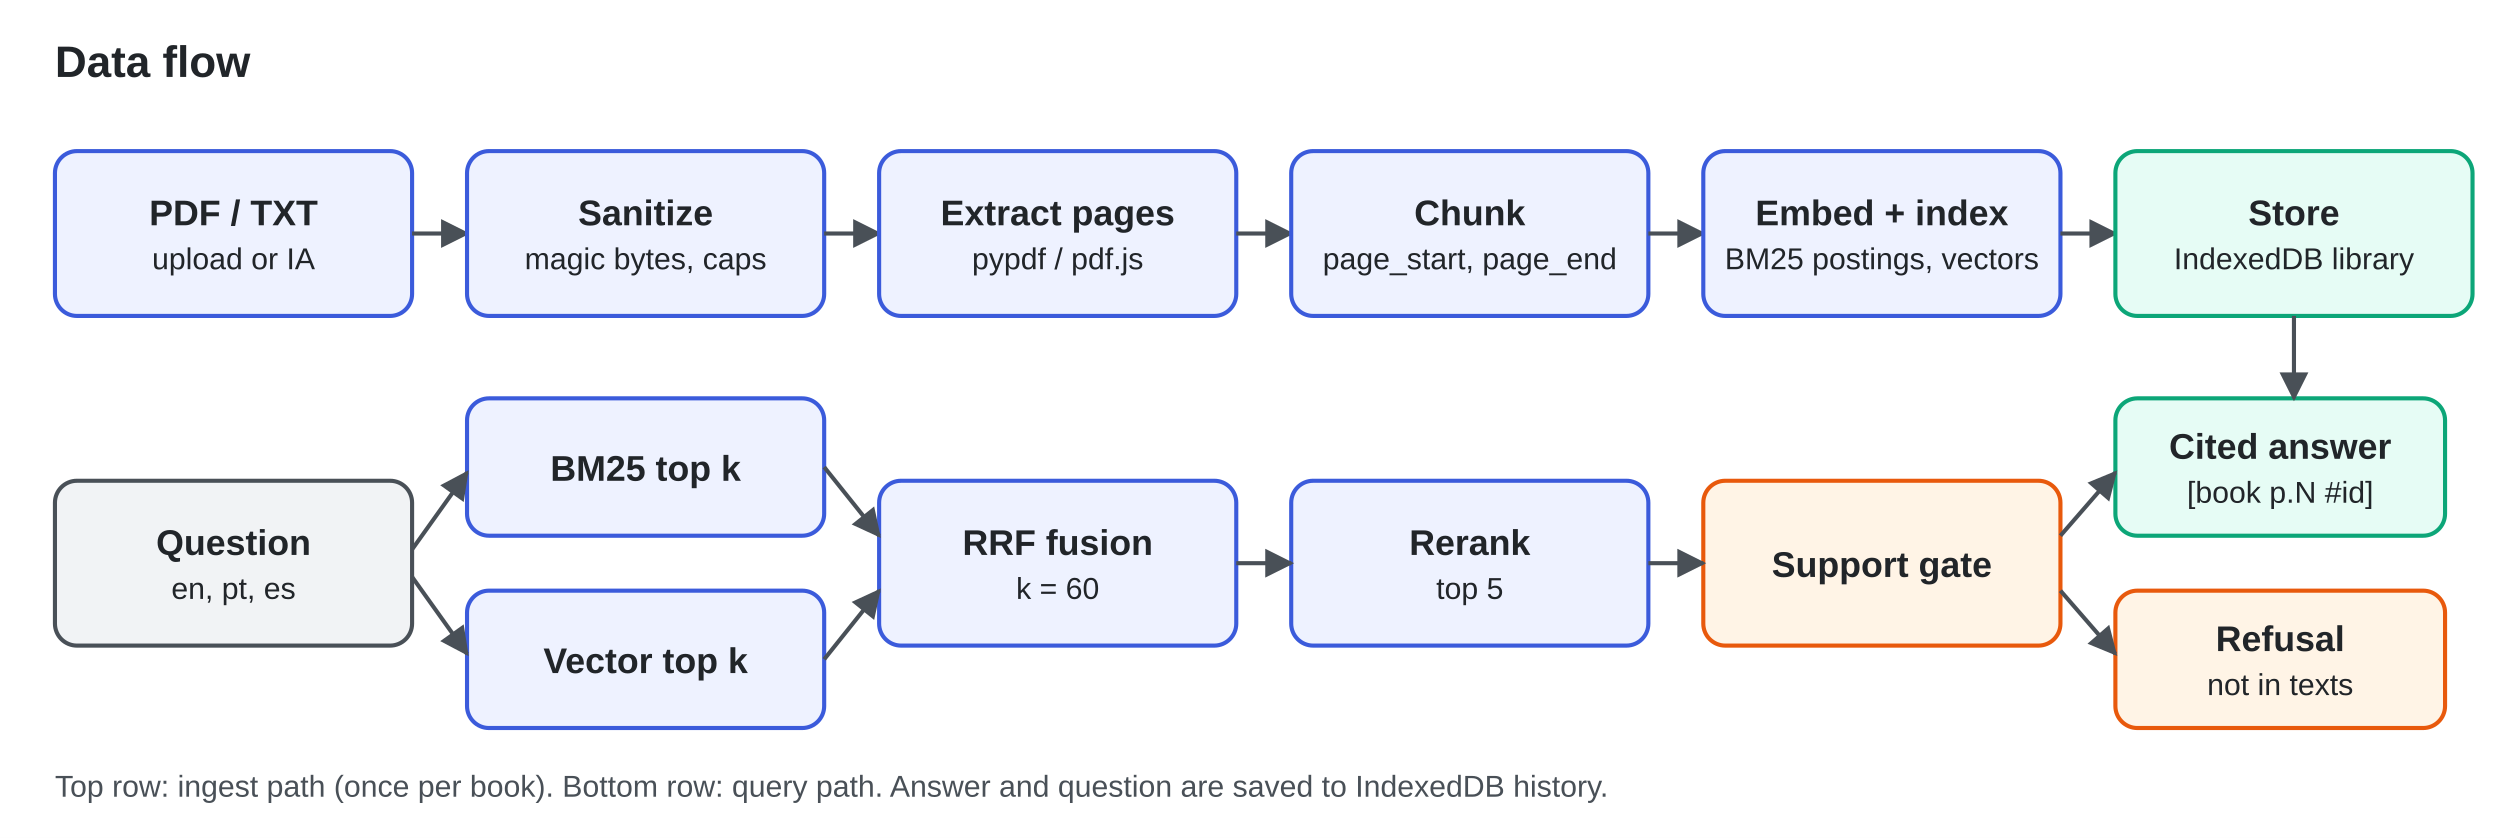
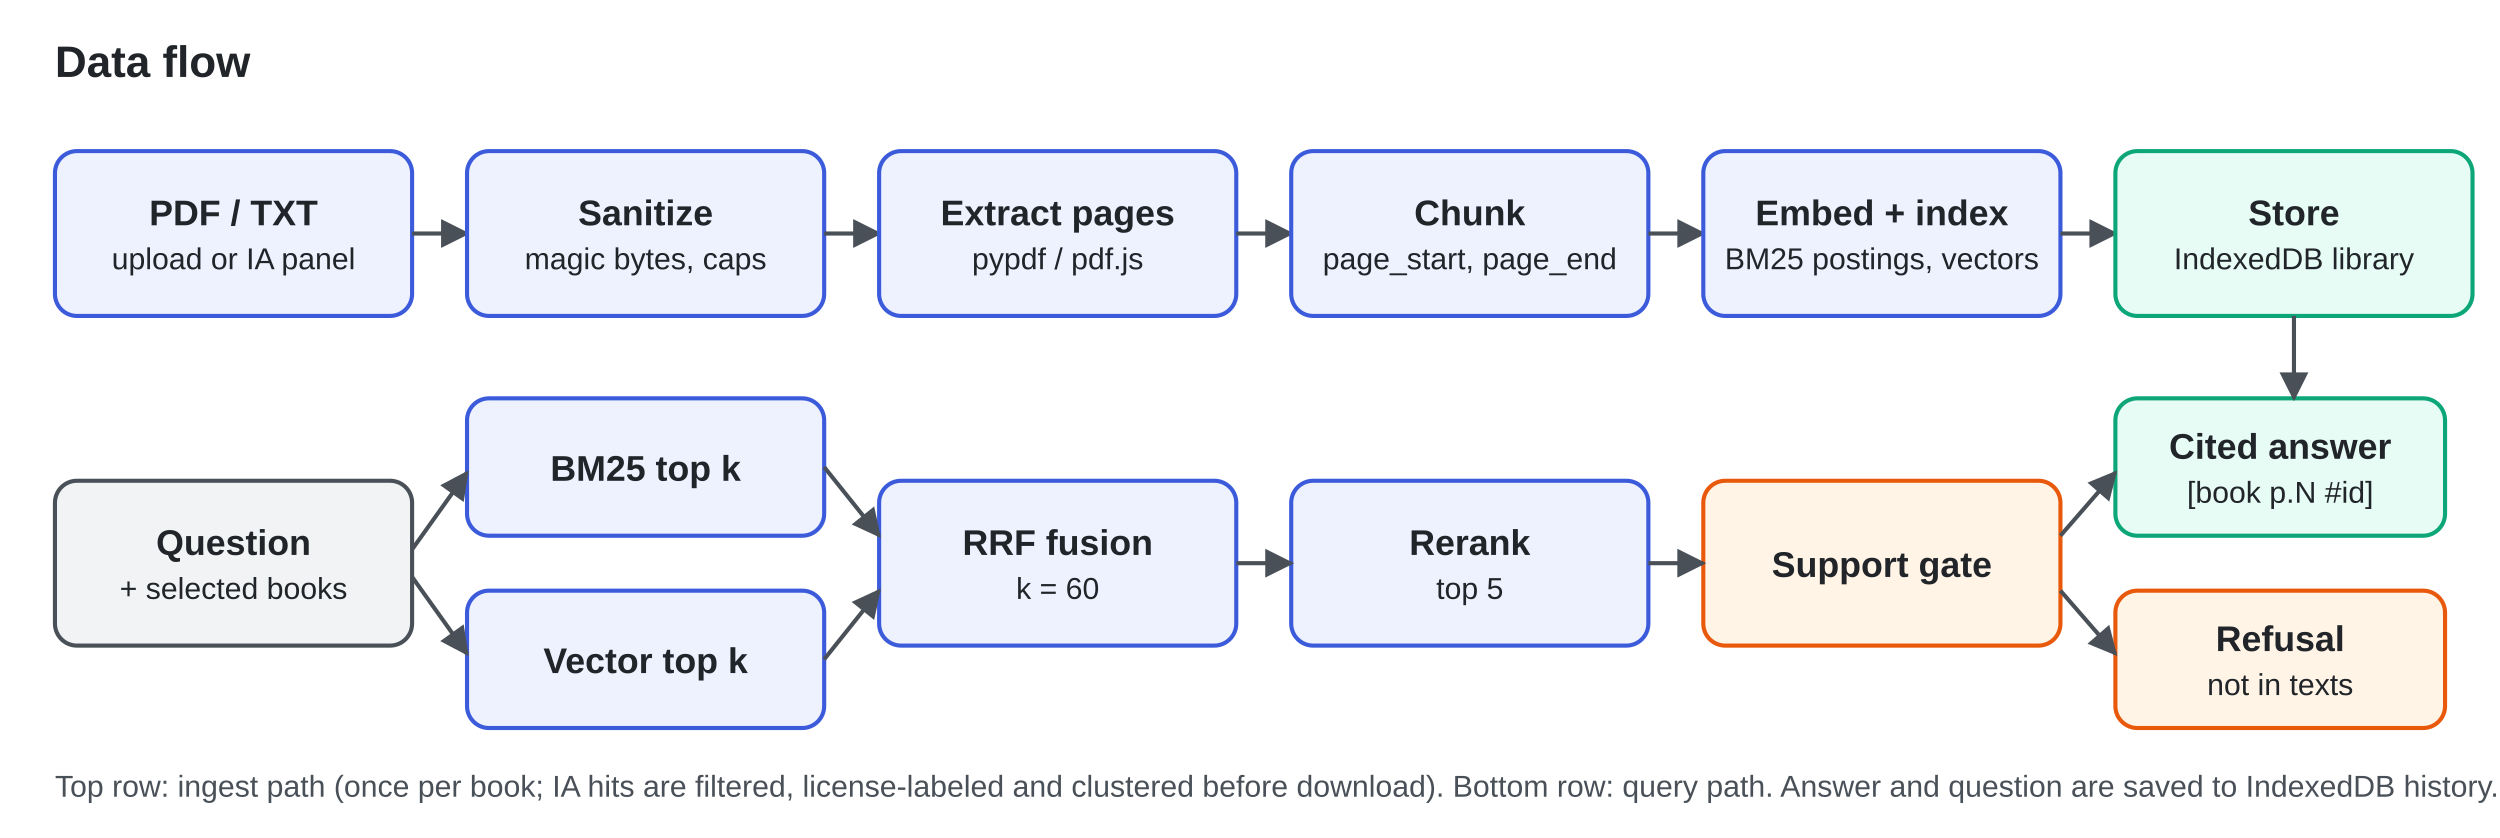
<svg xmlns="http://www.w3.org/2000/svg" viewBox="0 0 910 305" width="910" height="305" font-family="system-ui,Segoe UI,Arial,sans-serif" fill="#212529">
  <defs>
    <marker id="a" viewBox="0 0 10 10" refX="9" refY="5" markerWidth="7" markerHeight="7" orient="auto">
      <path d="M0,0L10,5L0,10z" fill="#495057" />
    </marker>
  </defs>
  <rect width="910" height="305" fill="#ffffff" />
  <text x="20" y="28" font-size="16" font-weight="700">Data flow</text>
  <rect x="20" y="55" width="130" height="60" rx="8" fill="#eef2ff" stroke="#3b5bdb" stroke-width="1.5" />
  <text x="85.0" y="82.0" text-anchor="middle" font-size="13" font-weight="600">PDF / TXT</text>
-   <text x="85.0" y="98.0" text-anchor="middle" font-size="11" font-weight="400">upload or IA</text>
+   <text x="85.0" y="98.0" text-anchor="middle" font-size="11" font-weight="400">upload or IA panel</text>
  <line x1="150" y1="85" x2="170" y2="85" stroke="#495057" stroke-width="1.5" marker-end="url(#a)" />
  <rect x="170" y="55" width="130" height="60" rx="8" fill="#eef2ff" stroke="#3b5bdb" stroke-width="1.5" />
  <text x="235.0" y="82.0" text-anchor="middle" font-size="13" font-weight="600">Sanitize</text>
  <text x="235.0" y="98.0" text-anchor="middle" font-size="11" font-weight="400">magic bytes, caps</text>
  <line x1="300" y1="85" x2="320" y2="85" stroke="#495057" stroke-width="1.5" marker-end="url(#a)" />
  <rect x="320" y="55" width="130" height="60" rx="8" fill="#eef2ff" stroke="#3b5bdb" stroke-width="1.5" />
  <text x="385.0" y="82.0" text-anchor="middle" font-size="13" font-weight="600">Extract pages</text>
  <text x="385.0" y="98.0" text-anchor="middle" font-size="11" font-weight="400">pypdf / pdf.js</text>
  <line x1="450" y1="85" x2="470" y2="85" stroke="#495057" stroke-width="1.5" marker-end="url(#a)" />
  <rect x="470" y="55" width="130" height="60" rx="8" fill="#eef2ff" stroke="#3b5bdb" stroke-width="1.5" />
  <text x="535.0" y="82.0" text-anchor="middle" font-size="13" font-weight="600">Chunk</text>
  <text x="535.0" y="98.0" text-anchor="middle" font-size="11" font-weight="400">page_start, page_end</text>
  <line x1="600" y1="85" x2="620" y2="85" stroke="#495057" stroke-width="1.5" marker-end="url(#a)" />
  <rect x="620" y="55" width="130" height="60" rx="8" fill="#eef2ff" stroke="#3b5bdb" stroke-width="1.5" />
  <text x="685.0" y="82.0" text-anchor="middle" font-size="13" font-weight="600">Embed + index</text>
  <text x="685.0" y="98.0" text-anchor="middle" font-size="11" font-weight="400">BM25 postings, vectors</text>
  <line x1="750" y1="85" x2="770" y2="85" stroke="#495057" stroke-width="1.5" marker-end="url(#a)" />
  <rect x="770" y="55" width="130" height="60" rx="8" fill="#e6fcf5" stroke="#0ca678" stroke-width="1.5" />
  <text x="835.0" y="82.0" text-anchor="middle" font-size="13" font-weight="600">Store</text>
  <text x="835.0" y="98.0" text-anchor="middle" font-size="11" font-weight="400">IndexedDB library</text>
  <rect x="20" y="175" width="130" height="60" rx="8" fill="#f1f3f5" stroke="#495057" stroke-width="1.5" />
  <text x="85.0" y="202.0" text-anchor="middle" font-size="13" font-weight="600">Question</text>
-   <text x="85.0" y="218.0" text-anchor="middle" font-size="11" font-weight="400">en, pt, es</text>
+   <text x="85.0" y="218.0" text-anchor="middle" font-size="11" font-weight="400">+ selected books</text>
  <rect x="170" y="145" width="130" height="50" rx="8" fill="#eef2ff" stroke="#3b5bdb" stroke-width="1.5" />
  <text x="235.0" y="175.0" text-anchor="middle" font-size="13" font-weight="600">BM25 top k</text>
  <rect x="170" y="215" width="130" height="50" rx="8" fill="#eef2ff" stroke="#3b5bdb" stroke-width="1.5" />
  <text x="235.0" y="245.0" text-anchor="middle" font-size="13" font-weight="600">Vector top k</text>
  <rect x="320" y="175" width="130" height="60" rx="8" fill="#eef2ff" stroke="#3b5bdb" stroke-width="1.5" />
  <text x="385.0" y="202.0" text-anchor="middle" font-size="13" font-weight="600">RRF fusion</text>
  <text x="385.0" y="218.0" text-anchor="middle" font-size="11" font-weight="400">k = 60</text>
  <rect x="470" y="175" width="130" height="60" rx="8" fill="#eef2ff" stroke="#3b5bdb" stroke-width="1.5" />
  <text x="535.0" y="202.0" text-anchor="middle" font-size="13" font-weight="600">Rerank</text>
  <text x="535.0" y="218.0" text-anchor="middle" font-size="11" font-weight="400">top 5</text>
  <rect x="620" y="175" width="130" height="60" rx="8" fill="#fff4e6" stroke="#e8590c" stroke-width="1.5" />
  <text x="685.0" y="210.0" text-anchor="middle" font-size="13" font-weight="600">Support gate</text>
  <line x1="150" y1="200" x2="170" y2="172" stroke="#495057" stroke-width="1.5" marker-end="url(#a)" />
  <line x1="150" y1="210" x2="170" y2="238" stroke="#495057" stroke-width="1.5" marker-end="url(#a)" />
  <line x1="300" y1="170" x2="320" y2="195" stroke="#495057" stroke-width="1.5" marker-end="url(#a)" />
  <line x1="300" y1="240" x2="320" y2="215" stroke="#495057" stroke-width="1.5" marker-end="url(#a)" />
  <line x1="450" y1="205" x2="470" y2="205" stroke="#495057" stroke-width="1.5" marker-end="url(#a)" />
  <line x1="600" y1="205" x2="620" y2="205" stroke="#495057" stroke-width="1.5" marker-end="url(#a)" />
  <rect x="770" y="145" width="120" height="50" rx="8" fill="#e6fcf5" stroke="#0ca678" stroke-width="1.5" />
  <text x="830.0" y="167.0" text-anchor="middle" font-size="13" font-weight="600">Cited answer</text>
  <text x="830.0" y="183.0" text-anchor="middle" font-size="11" font-weight="400">[book p.N #id]</text>
  <rect x="770" y="215" width="120" height="50" rx="8" fill="#fff4e6" stroke="#e8590c" stroke-width="1.5" />
  <text x="830.0" y="237.0" text-anchor="middle" font-size="13" font-weight="600">Refusal</text>
  <text x="830.0" y="253.0" text-anchor="middle" font-size="11" font-weight="400">not in texts</text>
  <line x1="750" y1="195" x2="770" y2="172" stroke="#495057" stroke-width="1.5" marker-end="url(#a)" />
  <line x1="750" y1="215" x2="770" y2="238" stroke="#495057" stroke-width="1.5" marker-end="url(#a)" />
  <line x1="835" y1="115" x2="835" y2="145" stroke="#495057" stroke-width="1.5" marker-end="url(#a)" />
-   <text x="20" y="290" font-size="11" fill="#495057">Top row: ingest path (once per book). Bottom row: query path. Answer and question are saved to IndexedDB history.</text>
+   <text x="20" y="290" font-size="11" fill="#495057">Top row: ingest path (once per book; IA hits are filtered, license-labeled and clustered before download). Bottom row: query path. Answer and question are saved to IndexedDB history.</text>
</svg>
